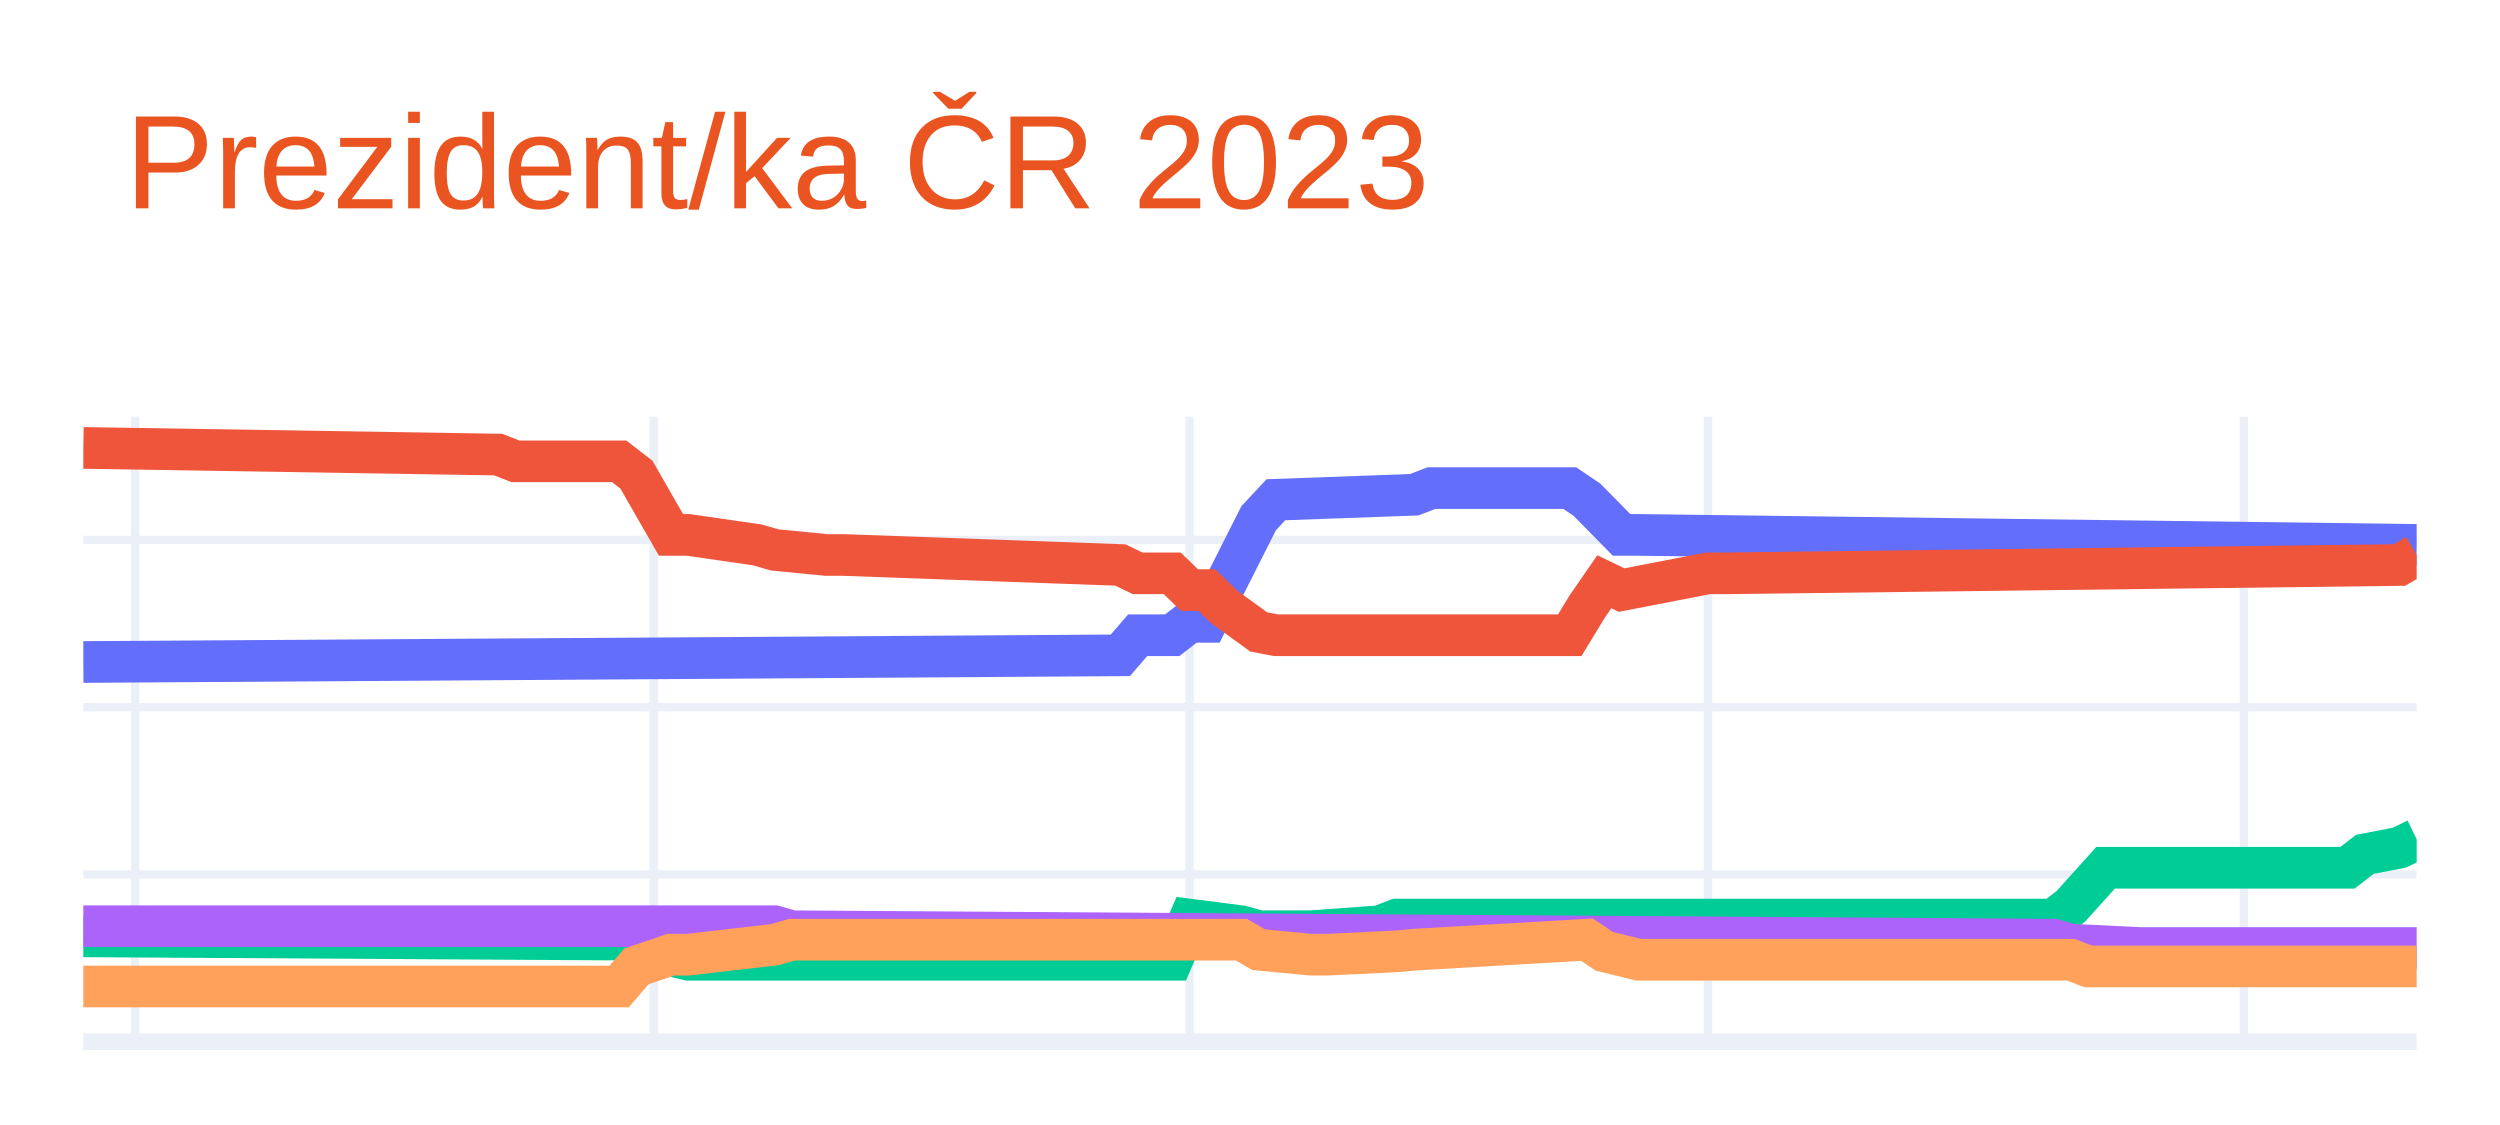
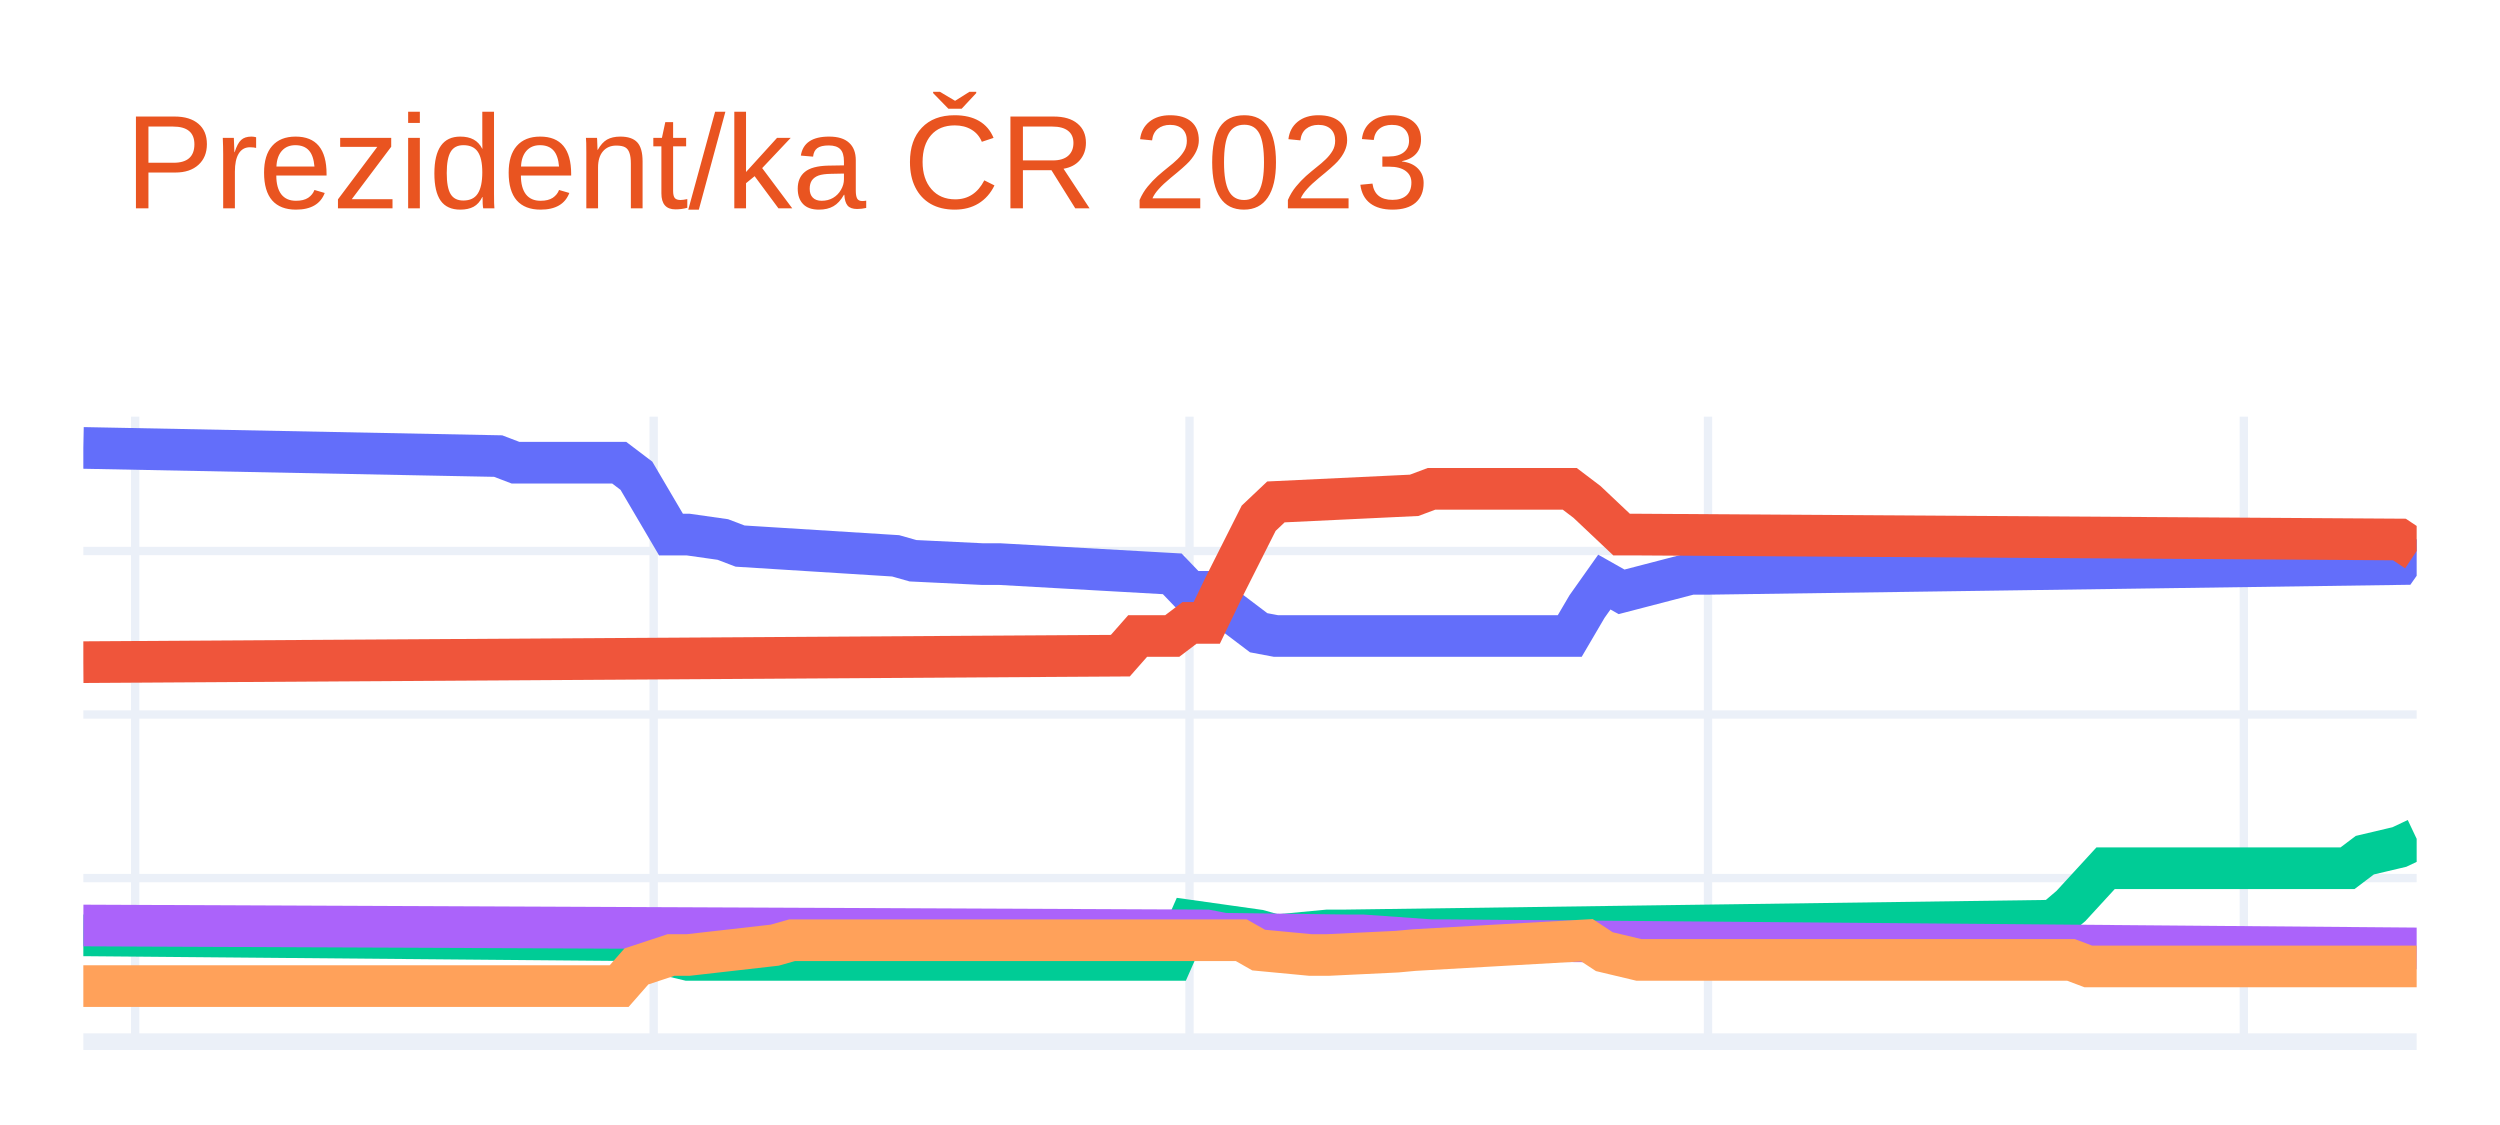
<svg xmlns="http://www.w3.org/2000/svg" class="main-svg" width="300" height="135" style="" viewBox="0 0 300 135">
  <rect x="0" y="0" width="300" height="135" style="fill: rgb(255, 255, 255); fill-opacity: 1;" />
-   <defs id="defs-acc7bf">
+   <defs id="defs-d87ad8">
    <g class="clips">
-       <clipPath id="clipacc7bfxyplot" class="plotclip">
+       <clipPath id="clipd87ad8xyplot" class="plotclip">
        <rect width="280" height="75" />
      </clipPath>
-       <clipPath class="axesclip" id="clipacc7bfx">
+       <clipPath class="axesclip" id="clipd87ad8x">
        <rect x="10" y="0" width="280" height="135" />
      </clipPath>
-       <clipPath class="axesclip" id="clipacc7bfy">
+       <clipPath class="axesclip" id="clipd87ad8y">
        <rect x="0" y="50" width="300" height="75" />
      </clipPath>
-       <clipPath class="axesclip" id="clipacc7bfxy">
+       <clipPath class="axesclip" id="clipd87ad8xy">
        <rect x="10" y="50" width="280" height="75" />
      </clipPath>
    </g>
    <g class="gradients" />
    <g class="patterns" />
  </defs>
  <g class="bglayer" />
  <g class="layer-below">
    <g class="imagelayer" />
    <g class="shapelayer" />
  </g>
  <g class="cartesianlayer">
    <g class="subplot xy">
      <g class="layer-subplot">
        <g class="shapelayer" />
        <g class="imagelayer" />
      </g>
      <g class="minor-gridlayer">
        <g class="x" />
        <g class="y" />
      </g>
      <g class="gridlayer">
        <g class="x">
          <path class="xgrid crisp" transform="translate(16.22,0)" d="M0,50v75" style="stroke: rgb(235, 240, 248); stroke-opacity: 1; stroke-width: 1px;" />
          <path class="xgrid crisp" transform="translate(78.44,0)" d="M0,50v75" style="stroke: rgb(235, 240, 248); stroke-opacity: 1; stroke-width: 1px;" />
          <path class="xgrid crisp" transform="translate(142.74,0)" d="M0,50v75" style="stroke: rgb(235, 240, 248); stroke-opacity: 1; stroke-width: 1px;" />
          <path class="xgrid crisp" transform="translate(204.96,0)" d="M0,50v75" style="stroke: rgb(235, 240, 248); stroke-opacity: 1; stroke-width: 1px;" />
          <path class="xgrid crisp" transform="translate(269.26,0)" d="M0,50v75" style="stroke: rgb(235, 240, 248); stroke-opacity: 1; stroke-width: 1px;" />
        </g>
        <g class="y">
-           <path class="ygrid crisp" transform="translate(0,104.93)" d="M10,0h280" style="stroke: rgb(235, 240, 248); stroke-opacity: 1; stroke-width: 1px;" />
-           <path class="ygrid crisp" transform="translate(0,84.86)" d="M10,0h280" style="stroke: rgb(235, 240, 248); stroke-opacity: 1; stroke-width: 1px;" />
-           <path class="ygrid crisp" transform="translate(0,64.79)" d="M10,0h280" style="stroke: rgb(235, 240, 248); stroke-opacity: 1; stroke-width: 1px;" />
+           <path class="ygrid crisp" transform="translate(0,105.37)" d="M10,0h280" style="stroke: rgb(235, 240, 248); stroke-opacity: 1; stroke-width: 1px;" />
+           <path class="ygrid crisp" transform="translate(0,85.74)" d="M10,0h280" style="stroke: rgb(235, 240, 248); stroke-opacity: 1; stroke-width: 1px;" />
+           <path class="ygrid crisp" transform="translate(0,66.12)" d="M10,0h280" style="stroke: rgb(235, 240, 248); stroke-opacity: 1; stroke-width: 1px;" />
        </g>
      </g>
      <g class="zerolinelayer">
        <path class="yzl zl crisp" transform="translate(0,125)" d="M10,0h280" style="stroke: rgb(235, 240, 248); stroke-opacity: 1; stroke-width: 2px;" />
      </g>
      <path class="xlines-below" />
      <path class="ylines-below" />
      <g class="overlines-below" />
      <g class="xaxislayer-below" />
      <g class="yaxislayer-below" />
      <g class="overaxes-below" />
-       <g class="plot" transform="translate(10,50)" clip-path="url(#clipacc7bfxyplot)">
+       <g class="plot" transform="translate(10,50)" clip-path="url(#clipd87ad8xyplot)">
        <g class="scatterlayer mlayer">
-           <g class="trace scatter trace46a761" style="stroke-miterlimit: 2; opacity: 1;">
+           <g class="trace scatter traced6b81f" style="stroke-miterlimit: 2; opacity: 1;">
            <g class="fills" />
            <g class="errorbars" />
            <g class="lines">
-               <path class="js-line" d="M0,29.44L124.44,28.64L126.52,26.23L130.67,26.23L132.74,24.62L134.81,24.62L136.89,20.41L141.04,12.18L143.11,9.97L159.7,9.37L161.78,8.57L178.37,8.57L180.44,9.97L184.59,14.19L186.67,14.19L280,15.39" style="vector-effect: non-scaling-stroke; fill: none; stroke: rgb(99, 110, 250); stroke-opacity: 1; stroke-width: 5px; opacity: 1;" />
+               <path class="js-line" d="M0,3.75L49.78,4.73L51.85,5.52L64.3,5.52L66.37,7.09L70.52,14.15L72.59,14.15L76.74,14.74L78.81,15.53L97.48,16.7L99.56,17.29L107.85,17.69L109.93,17.69L130.67,18.86L132.74,21.02L134.81,21.02L136.89,22.79L141.04,25.93L143.11,26.32L178.37,26.32L180.44,22.79L182.52,19.85L184.59,21.02L192.89,18.86L194.96,18.86L277.93,17.69L280,14.74" style="vector-effect: non-scaling-stroke; fill: none; stroke: rgb(99, 110, 250); stroke-opacity: 1; stroke-width: 5px; opacity: 1;" />
            </g>
            <g class="points" />
            <g class="text" />
          </g>
-           <g class="trace scatter trace41fbc9" style="stroke-miterlimit: 2; opacity: 1;">
+           <g class="trace scatter tracec0f910" style="stroke-miterlimit: 2; opacity: 1;">
            <g class="fills" />
            <g class="errorbars" />
            <g class="lines">
-               <path class="js-line" d="M0,3.75L49.78,4.55L51.85,5.36L64.3,5.36L66.37,6.96L70.52,14.19L72.59,14.19L80.89,15.39L82.96,15.99L89.19,16.6L91.26,16.6L124.44,17.8L126.52,18.8L130.67,18.8L132.74,20.81L134.81,20.81L136.89,22.82L141.04,25.83L143.11,26.23L178.37,26.23L180.44,22.82L182.52,19.81L184.59,20.81L194.96,18.8L197.04,18.8L277.93,17.8L280,16.6" style="vector-effect: non-scaling-stroke; fill: none; stroke: rgb(239, 85, 59); stroke-opacity: 1; stroke-width: 5px; opacity: 1;" />
+               <path class="js-line" d="M0,29.46L124.44,28.68L126.52,26.32L130.67,26.32L132.74,24.75L134.81,24.75L136.89,20.43L141.04,12.19L143.11,10.23L159.7,9.44L161.78,8.66L178.37,8.66L180.44,10.23L184.59,14.15L186.67,14.15L277.93,14.74L280,16.12" style="vector-effect: non-scaling-stroke; fill: none; stroke: rgb(239, 85, 59); stroke-opacity: 1; stroke-width: 5px; opacity: 1;" />
            </g>
            <g class="points" />
            <g class="text" />
          </g>
-           <g class="trace scatter tracea00692" style="stroke-miterlimit: 2; opacity: 1;">
+           <g class="trace scatter trace708f2d" style="stroke-miterlimit: 2; opacity: 1;">
            <g class="fills" />
            <g class="errorbars" />
            <g class="lines">
-               <path class="js-line" d="M0,62.36L66.37,62.76L68.44,64.16L72.59,65.17L74.67,65.17L130.67,65.17L132.74,60.35L138.96,61.15L141.04,61.75L145.19,61.75L147.26,61.75L155.56,61.15L157.63,60.35L236.44,60.35L238.52,58.74L242.67,54.13L244.74,54.13L271.7,54.13L273.78,52.52L277.93,51.72L280,50.71" style="vector-effect: non-scaling-stroke; fill: none; stroke: rgb(0, 204, 150); stroke-opacity: 1; stroke-width: 5px; opacity: 1;" />
+               <path class="js-line" d="M0,62.24L66.37,62.83L68.44,64.2L72.59,65.19L74.67,65.19L130.67,65.19L132.74,60.48L141.04,61.65L143.11,62.24L149.33,61.65L151.41,61.65L236.44,60.48L238.52,58.71L242.67,54.19L244.74,54.19L271.7,54.19L273.78,52.62L277.93,51.64L280,50.66" style="vector-effect: non-scaling-stroke; fill: none; stroke: rgb(0, 204, 150); stroke-opacity: 1; stroke-width: 5px; opacity: 1;" />
            </g>
            <g class="points" />
            <g class="text" />
          </g>
-           <g class="trace scatter tracee7e5f5" style="stroke-miterlimit: 2; opacity: 1;">
+           <g class="trace scatter trace6f9d9d" style="stroke-miterlimit: 2; opacity: 1;">
            <g class="fills" />
            <g class="errorbars" />
            <g class="lines">
-               <path class="js-line" d="M0,61.15L82.96,61.15L85.04,61.75L236.44,62.76L238.52,63.36L246.81,63.76L248.89,63.76L280,63.76" style="vector-effect: non-scaling-stroke; fill: none; stroke: rgb(171, 99, 250); stroke-opacity: 1; stroke-width: 5px; opacity: 1;" />
+               <path class="js-line" d="M0,61.06L134.81,61.65L136.89,62.05L151.41,62.24L153.48,62.24L161.78,62.83L163.85,62.83L280,63.81" style="vector-effect: non-scaling-stroke; fill: none; stroke: rgb(171, 99, 250); stroke-opacity: 1; stroke-width: 5px; opacity: 1;" />
            </g>
            <g class="points" />
            <g class="text" />
          </g>
-           <g class="trace scatter trace3655cf" style="stroke-miterlimit: 2; opacity: 1;">
+           <g class="trace scatter tracea0b23a" style="stroke-miterlimit: 2; opacity: 1;">
            <g class="fills" />
            <g class="errorbars" />
            <g class="lines">
-               <path class="js-line" d="M0,68.38L64.3,68.38L66.37,65.97L70.52,64.56L72.59,64.56L82.96,63.36L85.04,62.76L138.96,62.76L141.04,63.96L147.26,64.56L149.33,64.56L157.63,64.16L159.7,63.96L180.44,62.76L182.52,64.16L186.67,65.17L188.74,65.17L238.52,65.17L240.59,65.97L280,65.97" style="vector-effect: non-scaling-stroke; fill: none; stroke: rgb(255, 161, 90); stroke-opacity: 1; stroke-width: 5px; opacity: 1;" />
+               <path class="js-line" d="M0,68.33L64.3,68.33L66.37,65.97L70.52,64.6L72.59,64.6L82.96,63.42L85.04,62.83L138.96,62.83L141.04,64.01L147.26,64.6L149.33,64.6L157.63,64.2L159.7,64.01L180.44,62.83L182.52,64.2L186.67,65.19L188.74,65.19L238.52,65.19L240.59,65.97L280,65.97" style="vector-effect: non-scaling-stroke; fill: none; stroke: rgb(255, 161, 90); stroke-opacity: 1; stroke-width: 5px; opacity: 1;" />
            </g>
            <g class="points" />
            <g class="text" />
          </g>
        </g>
      </g>
      <g class="overplot" />
      <path class="xlines-above crisp" d="M0,0" style="fill: none;" />
      <path class="ylines-above crisp" d="M0,0" style="fill: none;" />
      <g class="overlines-above" />
      <g class="xaxislayer-above" />
      <g class="yaxislayer-above" />
      <g class="overaxes-above" />
    </g>
  </g>
  <g class="polarlayer" />
  <g class="smithlayer" />
  <g class="ternarylayer" />
  <g class="geolayer" />
  <g class="funnelarealayer" />
  <g class="pielayer" />
  <g class="iciclelayer" />
  <g class="treemaplayer" />
  <g class="sunburstlayer" />
  <g class="glimages" />
-   <defs id="topdefs-acc7bf">
+   <defs id="topdefs-d87ad8">
    <g class="clips" />
  </defs>
  <g class="layer-above">
    <g class="imagelayer" />
    <g class="shapelayer" />
  </g>
  <g class="infolayer">
    <g class="g-gtitle">
      <text class="gtitle" x="15" y="25" text-anchor="start" dy="0em" style="font-family: Ubuntu, verdana, arial, sans-serif; font-size: 16px; fill: rgb(233, 84, 32); opacity: 1; font-weight: normal; white-space: pre;">Prezident/ka ČR 2023</text>
    </g>
    <g class="g-xtitle" />
    <g class="g-ytitle" />
  </g>
</svg>
